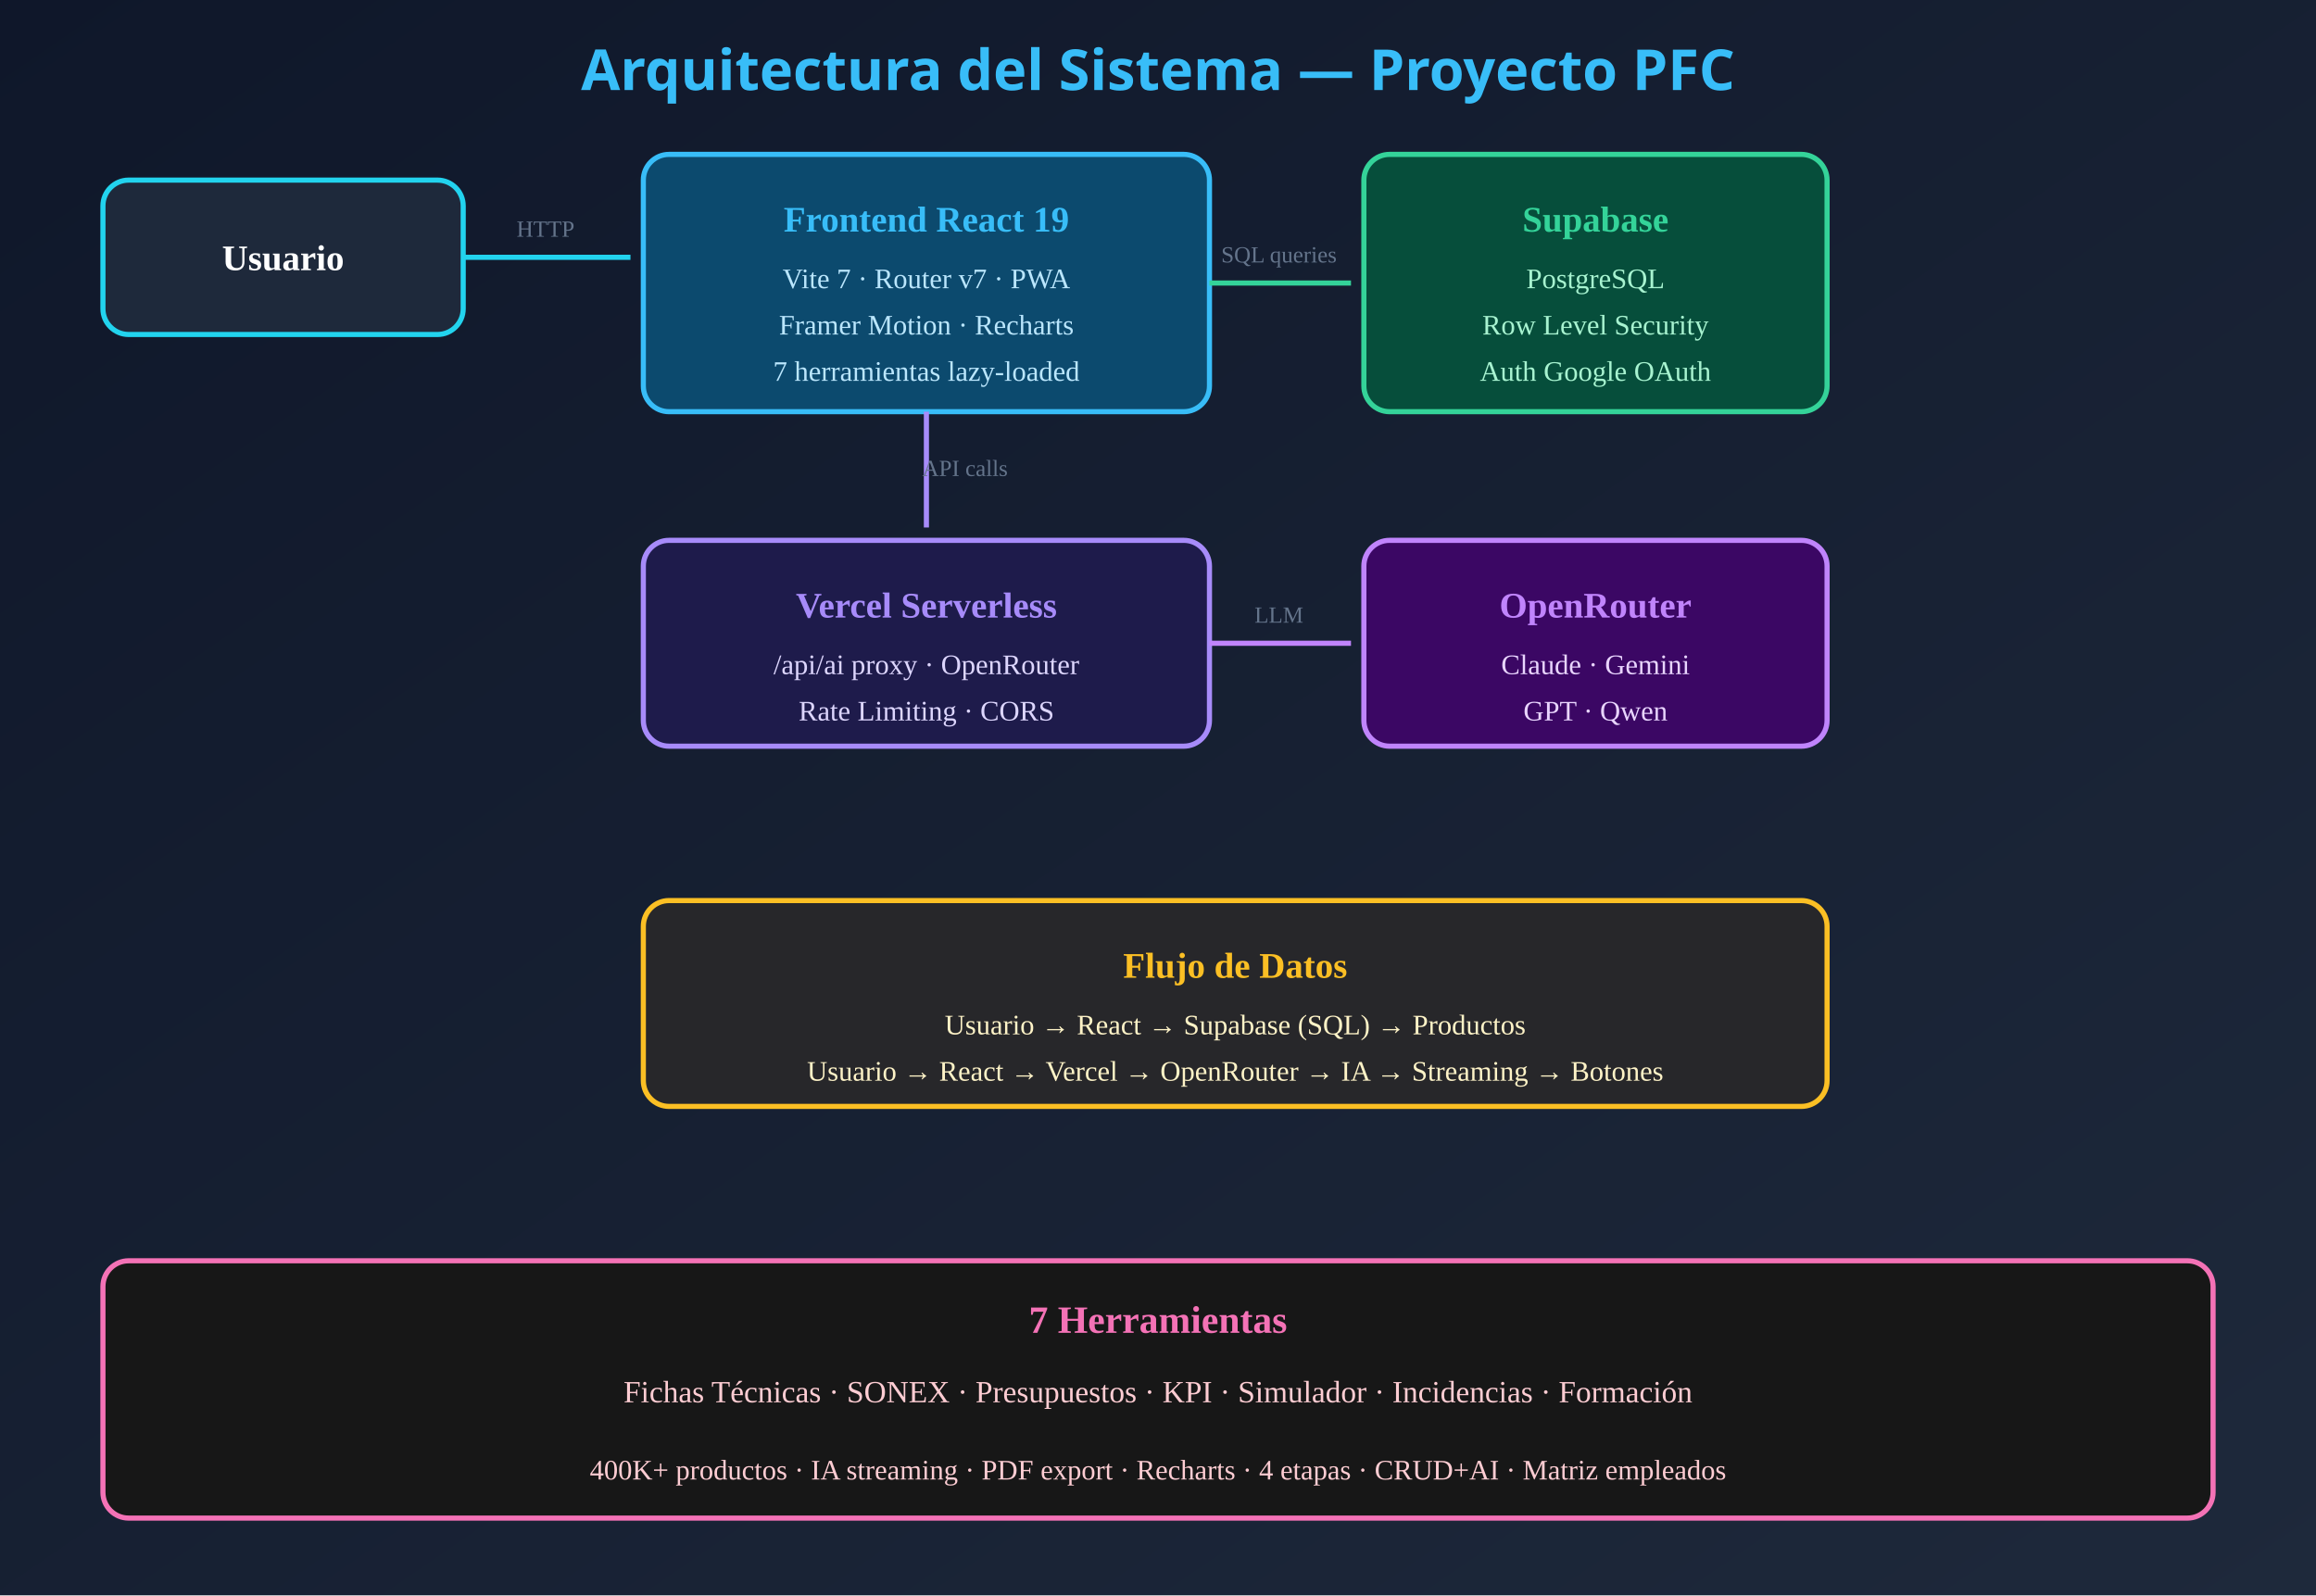
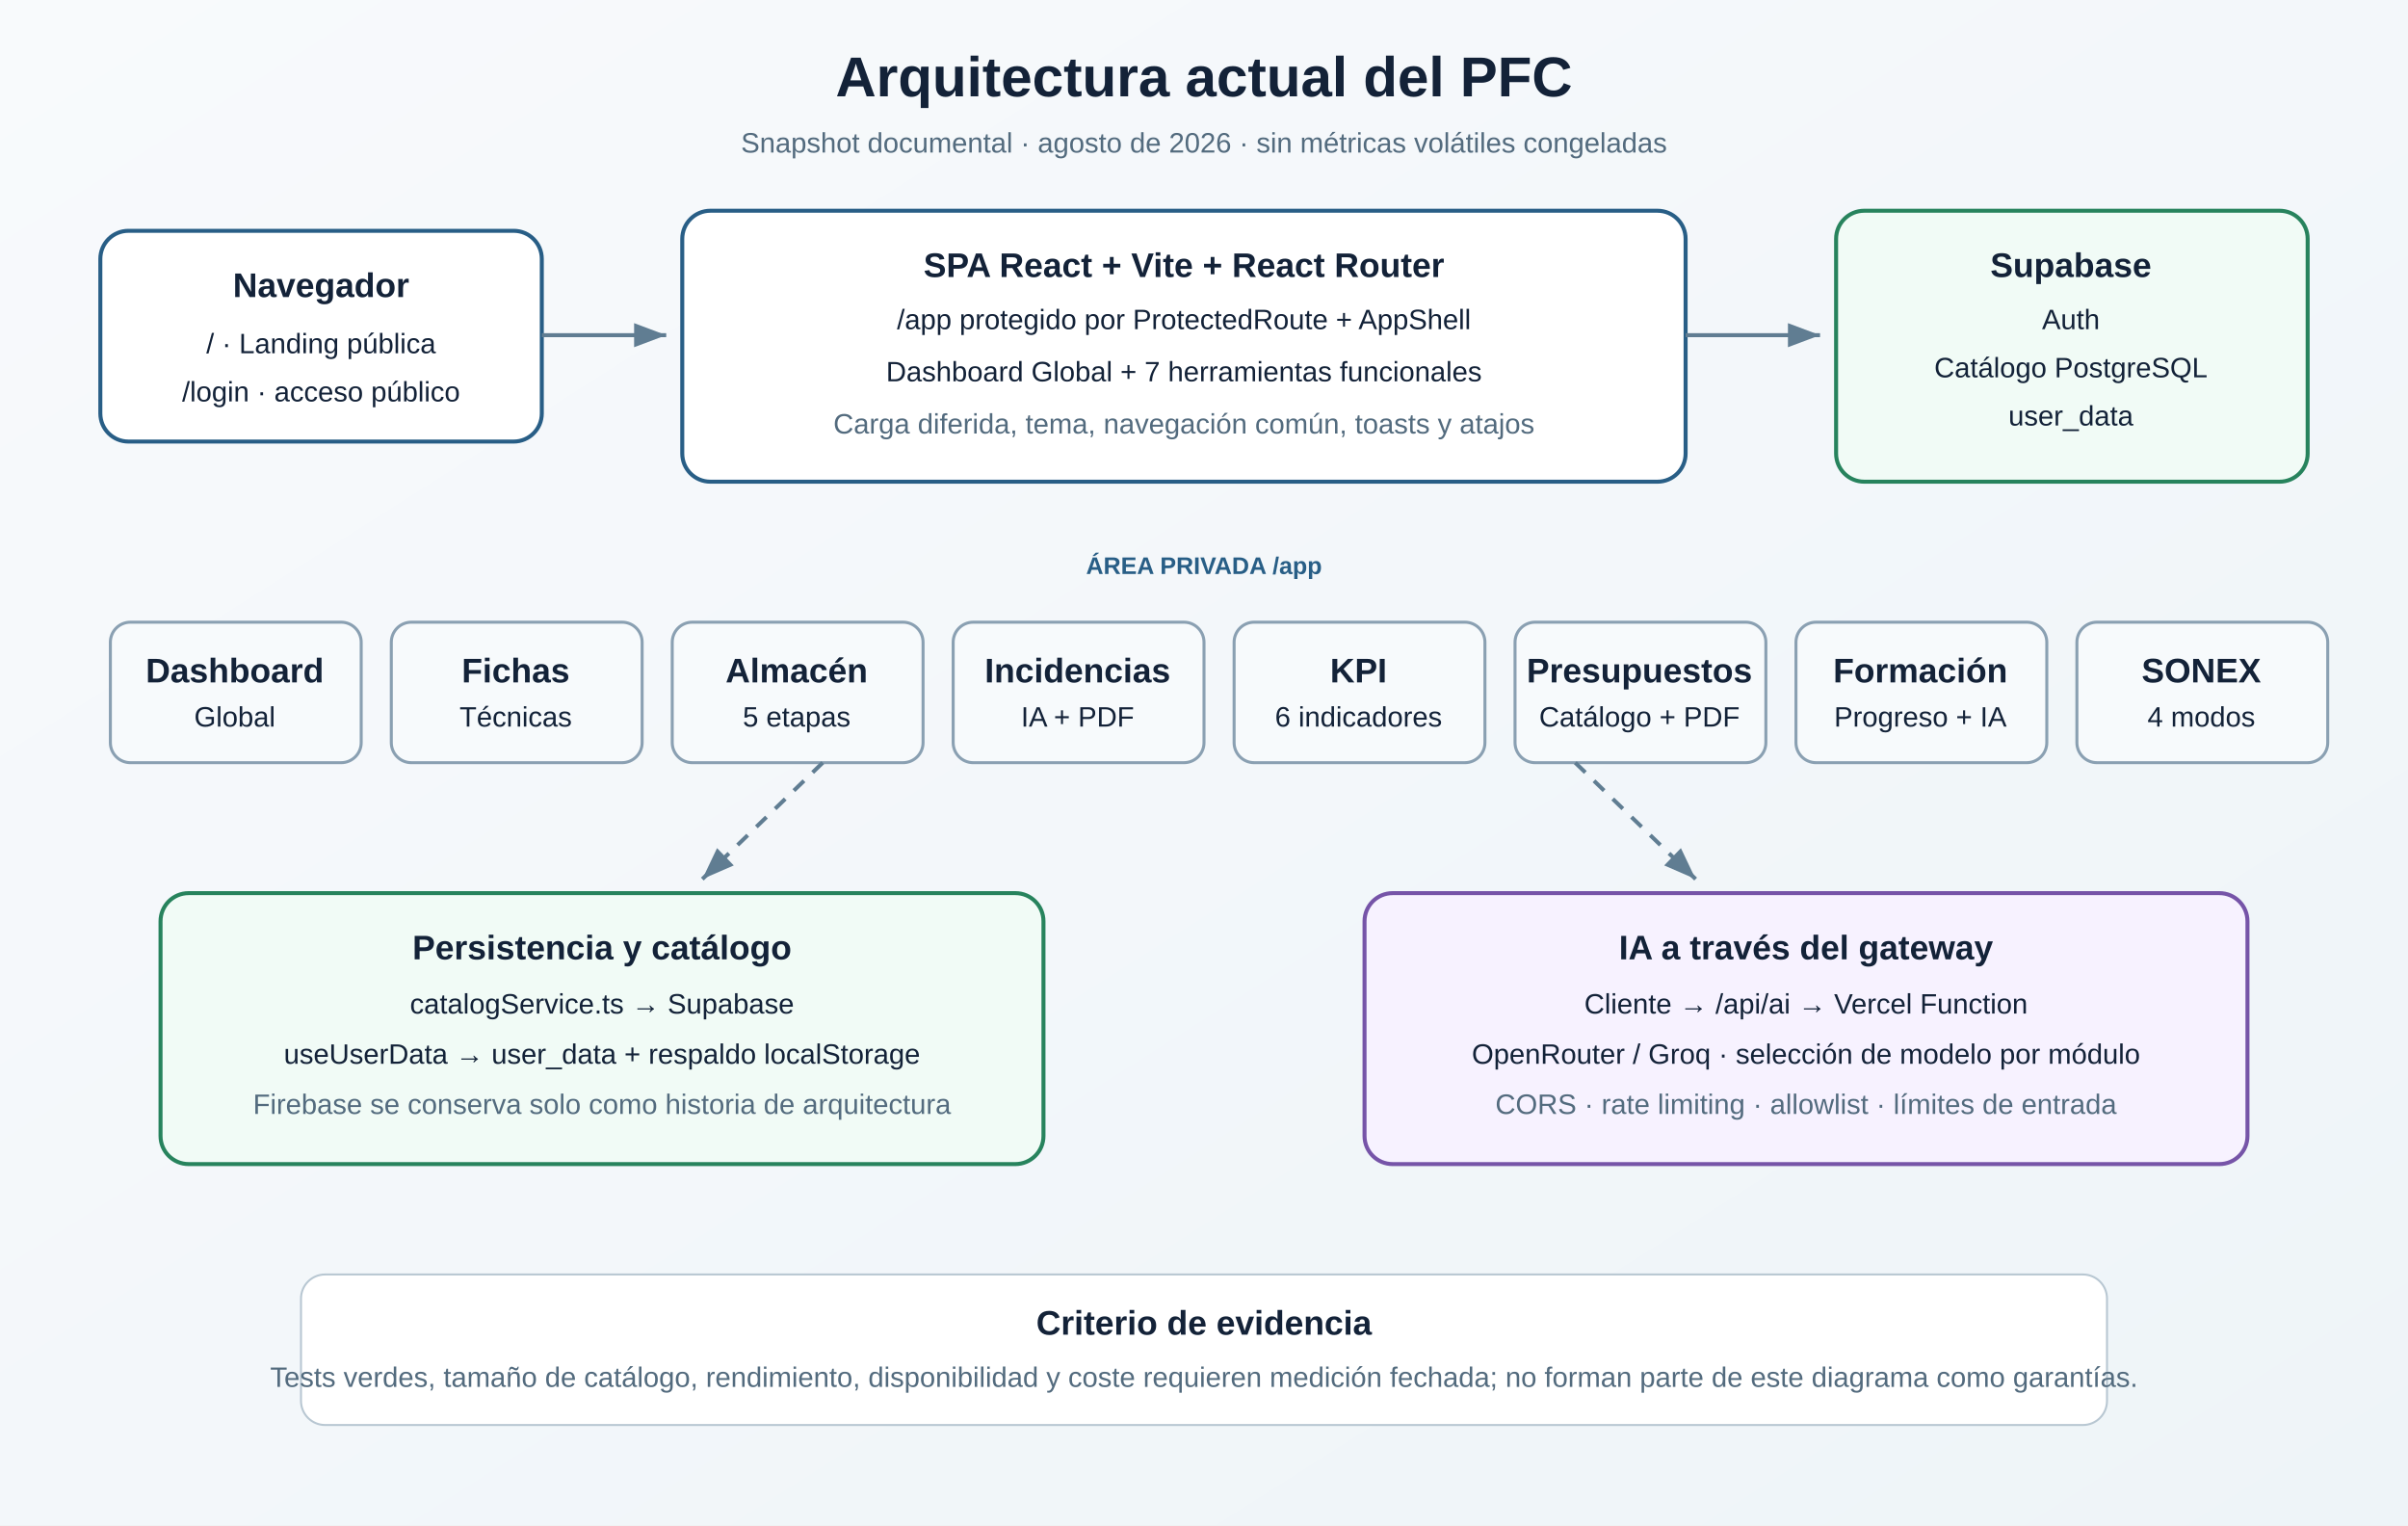
- <svg xmlns="http://www.w3.org/2000/svg" viewBox="0 0 900 620" width="900" height="620">
+ <svg xmlns="http://www.w3.org/2000/svg" viewBox="0 0 1200 760" width="1200" height="760">
  <defs>
-     <linearGradient id="bg" x1="0%" y1="0%" x2="100%" y2="100%">
-       <stop offset="0%" style="stop-color:#0f172a" />
-       <stop offset="100%" style="stop-color:#1e293b" />
+     <linearGradient id="bg" x1="0" y1="0" x2="1" y2="1">
+       <stop offset="0" stop-color="#f8fafc" />
+       <stop offset="1" stop-color="#eef4f8" />
    </linearGradient>
+     <style>
+       .t{font-family:Arial,sans-serif;fill:#132238}.h{font-size:28px;font-weight:700}.sh{font-size:17px;font-weight:700}.b{font-size:14px}.muted{fill:#536b7e}.box{fill:#fff;stroke:#285e86;stroke-width:2}.data{fill:#f1fbf6;stroke:#27835d;stroke-width:2}.api{fill:#f7f2ff;stroke:#7654a8;stroke-width:2}.tool{fill:#f7fafc;stroke:#8aa0b2;stroke-width:1.5}.line{stroke:#607d92;stroke-width:2;fill:none}.dash{stroke-dasharray:7 6}.tag{font-size:12px;font-weight:700;fill:#285e86}
+     </style>
+     <marker id="a" markerWidth="9" markerHeight="9" refX="8" refY="3" orient="auto">
+       <path d="M0,0 L0,6 L8,3 z" fill="#607d92" />
+     </marker>
  </defs>
-   <rect width="900" height="620" fill="url(#bg)" />
-   <text x="450" y="35" text-anchor="middle" fill="#38bdf8" font-size="22" font-weight="bold" font-family="Segoe UI">Arquitectura del Sistema — Proyecto PFC</text>
-   <rect x="40" y="70" width="140" height="60" rx="10" fill="#1e293b" stroke="#22d3ee" stroke-width="2" />
-   <text x="110" y="105" text-anchor="middle" fill="#fff" font-size="14" font-weight="bold">Usuario</text>
-   <rect x="250" y="60" width="220" height="100" rx="10" fill="#0c4a6e" stroke="#38bdf8" stroke-width="2" />
-   <text x="360" y="90" text-anchor="middle" fill="#38bdf8" font-size="14" font-weight="bold">Frontend React 19</text>
-   <text x="360" y="112" text-anchor="middle" fill="#bae6fd" font-size="11">Vite 7 · Router v7 · PWA</text>
-   <text x="360" y="130" text-anchor="middle" fill="#bae6fd" font-size="11">Framer Motion · Recharts</text>
-   <text x="360" y="148" text-anchor="middle" fill="#bae6fd" font-size="11">7 herramientas lazy-loaded</text>
-   <rect x="530" y="60" width="180" height="100" rx="10" fill="#064e3b" stroke="#34d399" stroke-width="2" />
-   <text x="620" y="90" text-anchor="middle" fill="#34d399" font-size="14" font-weight="bold">Supabase</text>
-   <text x="620" y="112" text-anchor="middle" fill="#a7f3d0" font-size="11">PostgreSQL</text>
-   <text x="620" y="130" text-anchor="middle" fill="#a7f3d0" font-size="11">Row Level Security</text>
-   <text x="620" y="148" text-anchor="middle" fill="#a7f3d0" font-size="11">Auth Google OAuth</text>
-   <rect x="250" y="210" width="220" height="80" rx="10" fill="#1e1b4b" stroke="#a78bfa" stroke-width="2" />
-   <text x="360" y="240" text-anchor="middle" fill="#a78bfa" font-size="14" font-weight="bold">Vercel Serverless</text>
-   <text x="360" y="262" text-anchor="middle" fill="#ddd6fe" font-size="11">/api/ai proxy · OpenRouter</text>
-   <text x="360" y="280" text-anchor="middle" fill="#ddd6fe" font-size="11">Rate Limiting · CORS</text>
-   <rect x="530" y="210" width="180" height="80" rx="10" fill="#3b0764" stroke="#c084fc" stroke-width="2" />
-   <text x="620" y="240" text-anchor="middle" fill="#c084fc" font-size="14" font-weight="bold">OpenRouter</text>
-   <text x="620" y="262" text-anchor="middle" fill="#e9d5ff" font-size="11">Claude · Gemini</text>
-   <text x="620" y="280" text-anchor="middle" fill="#e9d5ff" font-size="11">GPT · Qwen</text>
-   <rect x="250" y="350" width="460" height="80" rx="10" fill="#27272a" stroke="#fbbf24" stroke-width="2" />
-   <text x="480" y="380" text-anchor="middle" fill="#fbbf24" font-size="14" font-weight="bold">Flujo de Datos</text>
-   <text x="480" y="402" text-anchor="middle" fill="#fef3c7" font-size="11">Usuario → React → Supabase (SQL) → Productos</text>
-   <text x="480" y="420" text-anchor="middle" fill="#fef3c7" font-size="11">Usuario → React → Vercel → OpenRouter → IA → Streaming → Botones</text>
-   <rect x="40" y="490" width="820" height="100" rx="10" fill="#171717" stroke="#f472b6" stroke-width="2" />
-   <text x="450" y="518" text-anchor="middle" fill="#f472b6" font-size="15" font-weight="bold">7 Herramientas</text>
-   <text x="450" y="545" text-anchor="middle" fill="#fecdd3" font-size="12">Fichas Técnicas  ·  SONEX  ·  Presupuestos  ·  KPI  ·  Simulador  ·  Incidencias  ·  Formación</text>
-   <text x="450" y="575" text-anchor="middle" fill="#fecdd3" font-size="11">400K+ productos  ·  IA streaming  ·  PDF export  ·  Recharts  ·  4 etapas  ·  CRUD+AI  ·  Matriz empleados</text>
-   <line x1="180" y1="100" x2="245" y2="100" stroke="#22d3ee" stroke-width="2" />
-   <text x="212" y="92" text-anchor="middle" fill="#64748b" font-size="9">HTTP</text>
-   <line x1="470" y1="110" x2="525" y2="110" stroke="#34d399" stroke-width="2" />
-   <text x="497" y="102" text-anchor="middle" fill="#64748b" font-size="9">SQL queries</text>
-   <line x1="360" y1="160" x2="360" y2="205" stroke="#a78bfa" stroke-width="2" />
-   <text x="375" y="185" text-anchor="middle" fill="#64748b" font-size="9">API calls</text>
-   <line x1="470" y1="250" x2="525" y2="250" stroke="#c084fc" stroke-width="2" />
-   <text x="497" y="242" text-anchor="middle" fill="#64748b" font-size="9">LLM</text>
+   <rect width="1200" height="760" fill="url(#bg)" />
+   <text x="600" y="48" text-anchor="middle" class="t h">Arquitectura actual del PFC</text>
+   <text x="600" y="76" text-anchor="middle" class="t b muted">Snapshot documental · agosto de 2026 · sin métricas volátiles congeladas</text>
+   <rect x="50" y="115" width="220" height="105" rx="14" class="box" />
+   <text x="160" y="148" text-anchor="middle" class="t sh">Navegador</text>
+   <text x="160" y="176" text-anchor="middle" class="t b">/ · Landing pública</text>
+   <text x="160" y="200" text-anchor="middle" class="t b">/login · acceso público</text>
+   <rect x="340" y="105" width="500" height="135" rx="14" class="box" />
+   <text x="590" y="138" text-anchor="middle" class="t sh">SPA React + Vite + React Router</text>
+   <text x="590" y="164" text-anchor="middle" class="t b">/app protegido por ProtectedRoute + AppShell</text>
+   <text x="590" y="190" text-anchor="middle" class="t b">Dashboard Global + 7 herramientas funcionales</text>
+   <text x="590" y="216" text-anchor="middle" class="t b muted">Carga diferida, tema, navegación común, toasts y atajos</text>
+   <rect x="915" y="105" width="235" height="135" rx="14" class="data" />
+   <text x="1032" y="138" text-anchor="middle" class="t sh">Supabase</text>
+   <text x="1032" y="164" text-anchor="middle" class="t b">Auth</text>
+   <text x="1032" y="188" text-anchor="middle" class="t b">Catálogo PostgreSQL</text>
+   <text x="1032" y="212" text-anchor="middle" class="t b">user_data</text>
+   <line x1="270" y1="167" x2="332" y2="167" class="line" marker-end="url(#a)" />
+   <line x1="840" y1="167" x2="907" y2="167" class="line" marker-end="url(#a)" />
+   <text x="600" y="286" text-anchor="middle" class="t tag">ÁREA PRIVADA /app</text>
+   <g>
+     <rect x="55" y="310" width="125" height="70" rx="10" class="tool" />
+     <text x="117" y="340" text-anchor="middle" class="t sh">Dashboard</text>
+     <text x="117" y="362" text-anchor="middle" class="t b">Global</text>
+     <rect x="195" y="310" width="125" height="70" rx="10" class="tool" />
+     <text x="257" y="340" text-anchor="middle" class="t sh">Fichas</text>
+     <text x="257" y="362" text-anchor="middle" class="t b">Técnicas</text>
+     <rect x="335" y="310" width="125" height="70" rx="10" class="tool" />
+     <text x="397" y="340" text-anchor="middle" class="t sh">Almacén</text>
+     <text x="397" y="362" text-anchor="middle" class="t b">5 etapas</text>
+     <rect x="475" y="310" width="125" height="70" rx="10" class="tool" />
+     <text x="537" y="340" text-anchor="middle" class="t sh">Incidencias</text>
+     <text x="537" y="362" text-anchor="middle" class="t b">IA + PDF</text>
+     <rect x="615" y="310" width="125" height="70" rx="10" class="tool" />
+     <text x="677" y="340" text-anchor="middle" class="t sh">KPI</text>
+     <text x="677" y="362" text-anchor="middle" class="t b">6 indicadores</text>
+     <rect x="755" y="310" width="125" height="70" rx="10" class="tool" />
+     <text x="817" y="340" text-anchor="middle" class="t sh">Presupuestos</text>
+     <text x="817" y="362" text-anchor="middle" class="t b">Catálogo + PDF</text>
+     <rect x="895" y="310" width="125" height="70" rx="10" class="tool" />
+     <text x="957" y="340" text-anchor="middle" class="t sh">Formación</text>
+     <text x="957" y="362" text-anchor="middle" class="t b">Progreso + IA</text>
+     <rect x="1035" y="310" width="125" height="70" rx="10" class="tool" />
+     <text x="1097" y="340" text-anchor="middle" class="t sh">SONEX</text>
+     <text x="1097" y="362" text-anchor="middle" class="t b">4 modos</text>
+   </g>
+   <rect x="80" y="445" width="440" height="135" rx="14" class="data" />
+   <text x="300" y="478" text-anchor="middle" class="t sh">Persistencia y catálogo</text>
+   <text x="300" y="505" text-anchor="middle" class="t b">catalogService.ts → Supabase</text>
+   <text x="300" y="530" text-anchor="middle" class="t b">useUserData → user_data + respaldo localStorage</text>
+   <text x="300" y="555" text-anchor="middle" class="t b muted">Firebase se conserva solo como historia de arquitectura</text>
+   <rect x="680" y="445" width="440" height="135" rx="14" class="api" />
+   <text x="900" y="478" text-anchor="middle" class="t sh">IA a través del gateway</text>
+   <text x="900" y="505" text-anchor="middle" class="t b">Cliente → /api/ai → Vercel Function</text>
+   <text x="900" y="530" text-anchor="middle" class="t b">OpenRouter / Groq · selección de modelo por módulo</text>
+   <text x="900" y="555" text-anchor="middle" class="t b muted">CORS · rate limiting · allowlist · límites de entrada</text>
+   <line x1="410" y1="380" x2="350" y2="438" class="line dash" marker-end="url(#a)" />
+   <line x1="785" y1="380" x2="845" y2="438" class="line dash" marker-end="url(#a)" />
+   <rect x="150" y="635" width="900" height="75" rx="12" fill="#fff" stroke="#b8c7d2" />
+   <text x="600" y="665" text-anchor="middle" class="t sh">Criterio de evidencia</text>
+   <text x="600" y="691" text-anchor="middle" class="t b muted">Tests verdes, tamaño de catálogo, rendimiento, disponibilidad y coste requieren medición fechada; no forman parte de este diagrama como garantías.</text>
</svg>
